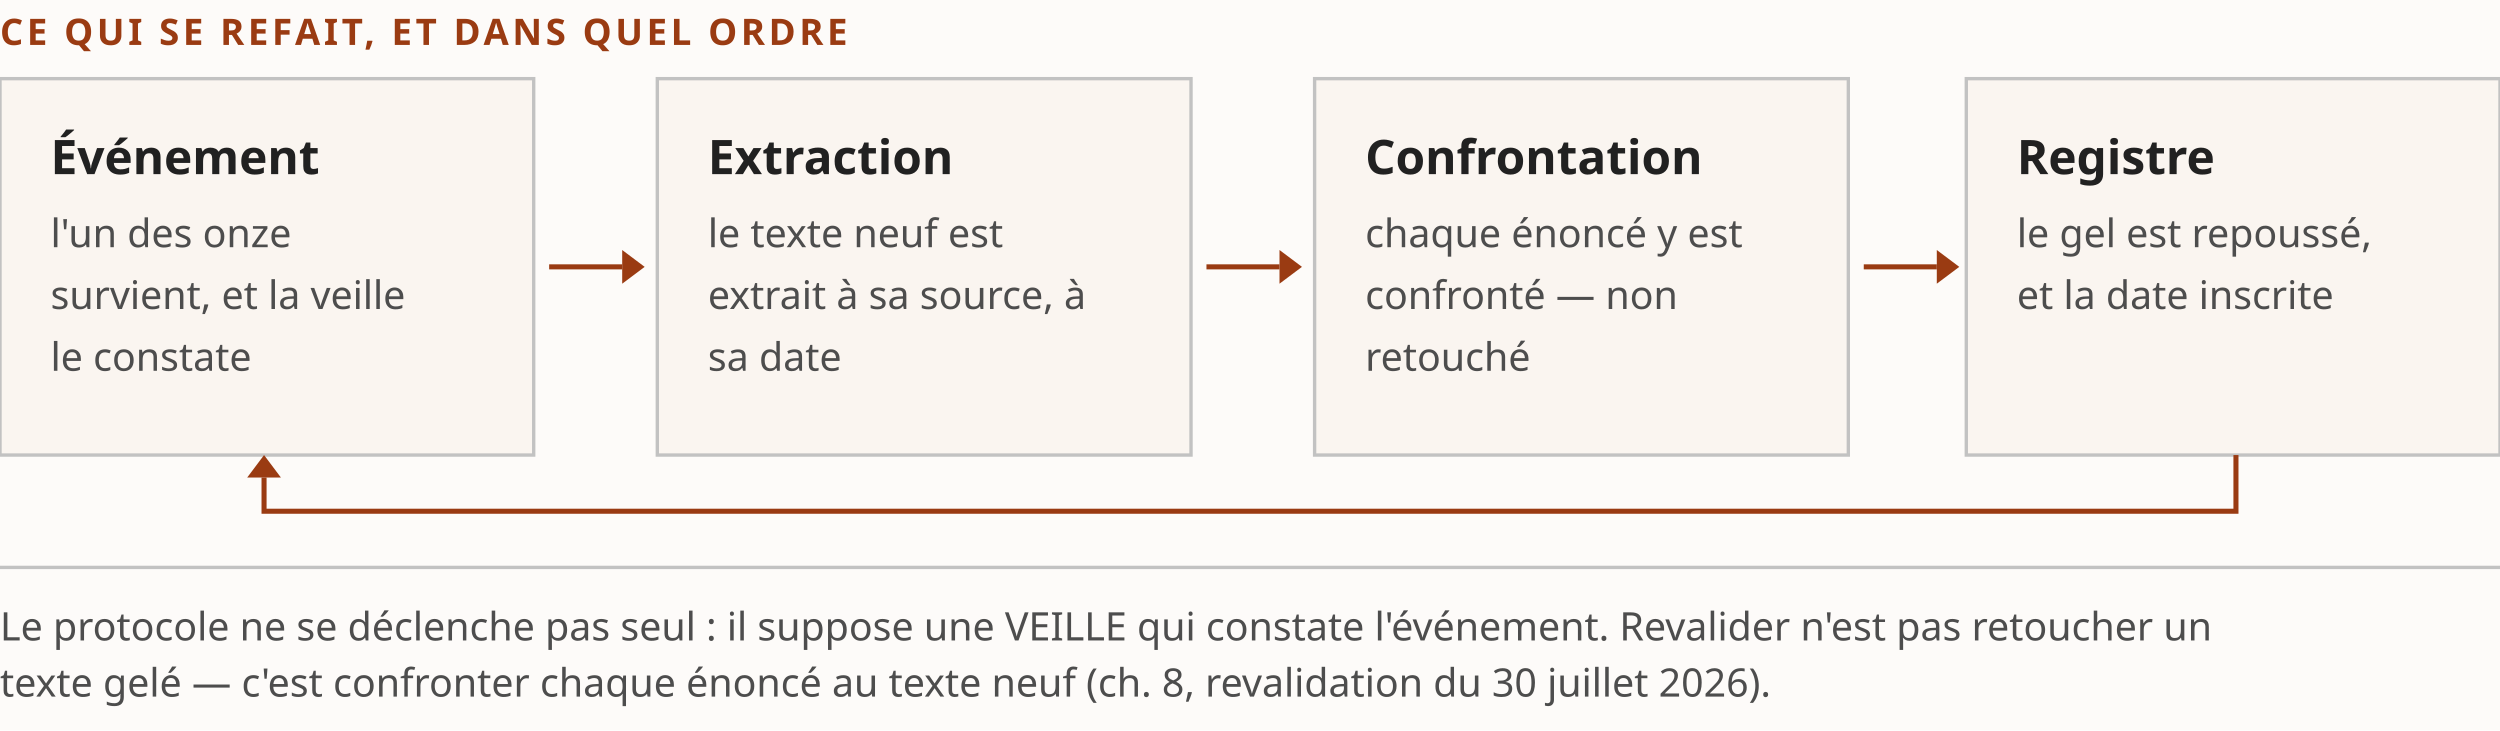
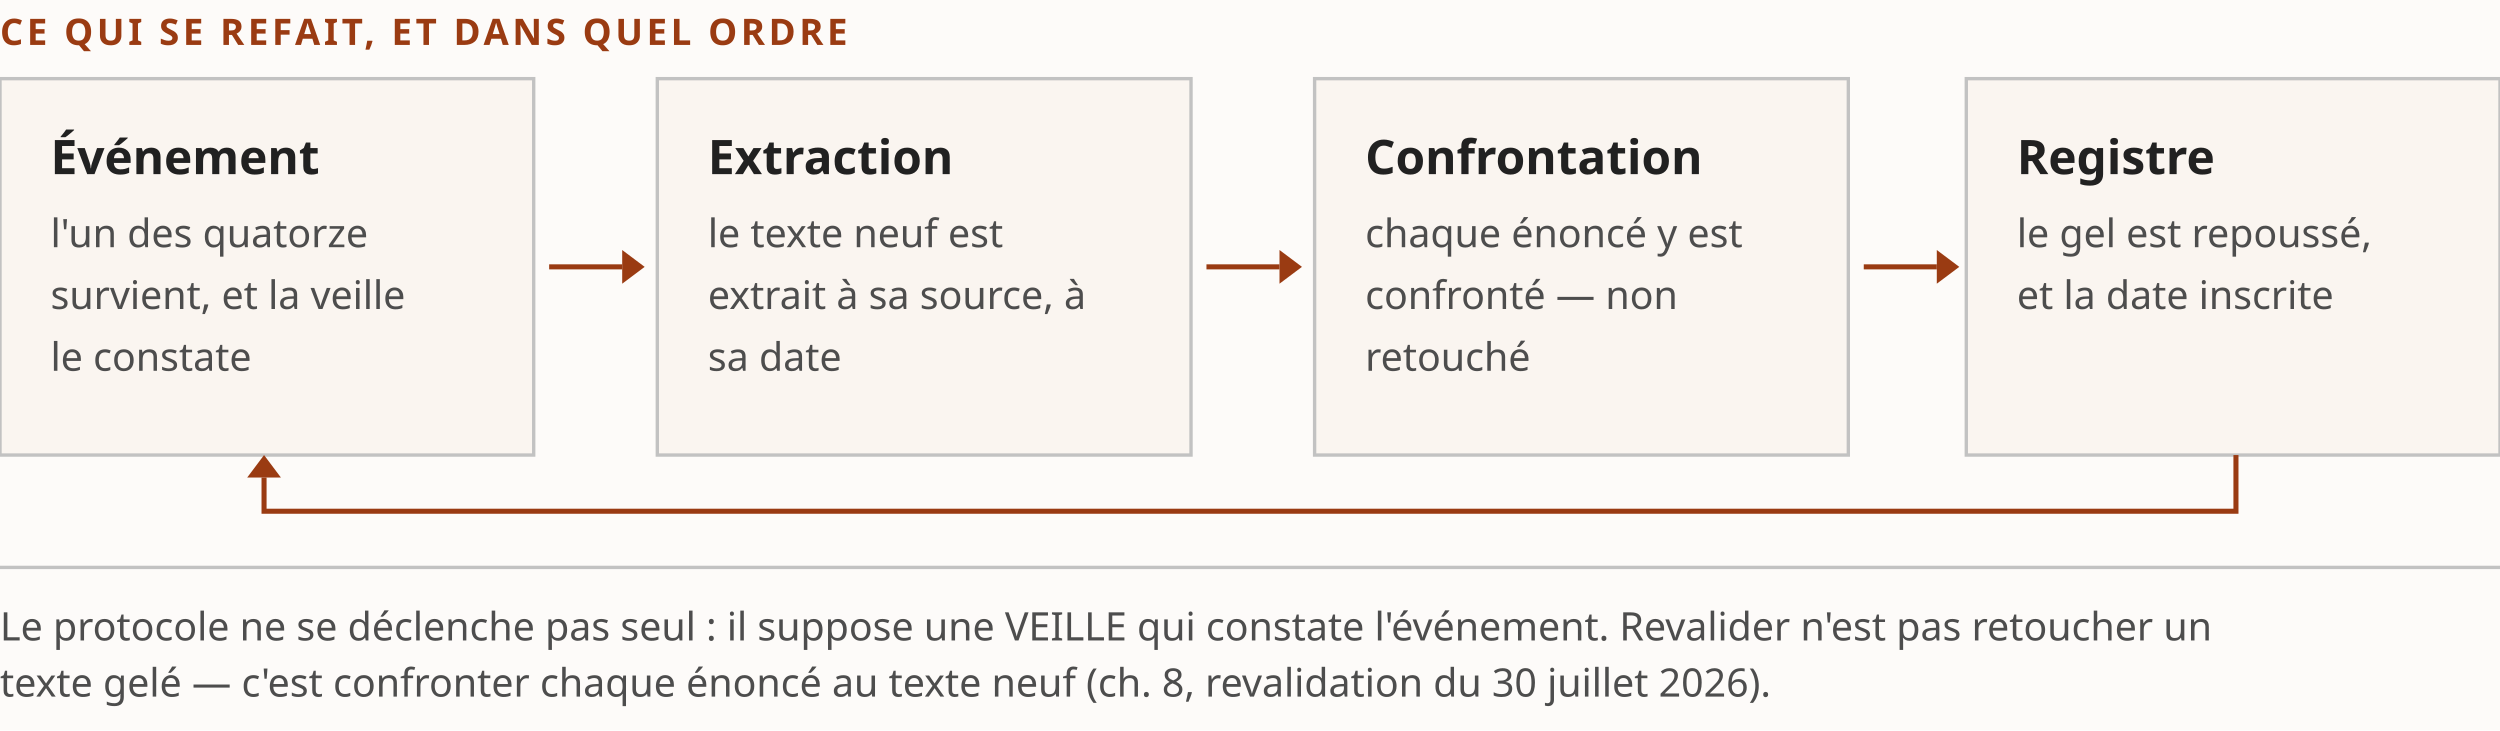
<svg xmlns="http://www.w3.org/2000/svg" viewBox="0 0 445 130" width="445" height="130" role="img" aria-label="La boucle du protocole de revalidation de la somme, et son declencheur.">
  <defs>
    <style>
  .l      { font-family: Corbel, Candara, "Segoe UI", sans-serif; }
  .bande  { font-size: 8.5px; font-weight: 700; fill: #212121; }
  .rang   { font-size: 7px;   font-weight: 700; fill: #9A3B12; }
  .titre  { font-size: 6.5px; font-weight: 700; fill: #9A3B12; letter-spacing: .1em; }
  .titreg { font-size: 6.5px; font-weight: 700; fill: #737373; letter-spacing: .1em; }
  .ann    { font-size: 7px;   fill: #4d4d4d; }
  .annf   { font-size: 7px;   font-weight: 700; fill: #212121; }
  .renvoi { font-size: 6.2px; fill: #737373; }
  .gris   { font-size: 8.5px; font-weight: 700; fill: #737373; }
  .date   { font-size: 6.5px; font-weight: 700; fill: #9A3B12; }
  </style>
  </defs>
  <rect x="0" y="0" width="445" height="130" fill="#FDFBF9" />
  <text class="l titre" x="0" y="8">CE QUI SE REFAIT, ET DANS QUEL ORDRE</text>
  <rect x="0" y="14" width="95" height="67" fill="#FAF5F0" stroke="#C2C2C2" stroke-width=".6" />
  <text class="l bande" x="9" y="31">Événement</text>
-   <text class="l ann" x="9" y="44">l'un des onze</text>
+   <text class="l ann" x="9" y="44">l'un des quatorze</text>
  <text class="l ann" x="9" y="55">survient, et la veille</text>
  <text class="l ann" x="9" y="66">le constate</text>
  <path d="M 97.75 47.5 H 110.75" fill="none" stroke="#9A3B12" stroke-width=".9" />
  <path d="M 114.75 47.5 l -4 -3 v 6 z" fill="#9A3B12" />
  <rect x="117" y="14" width="95" height="67" fill="#FAF5F0" stroke="#C2C2C2" stroke-width=".6" />
  <text class="l bande" x="126" y="31">Extraction</text>
  <text class="l ann" x="126" y="44">le texte neuf est</text>
  <text class="l ann" x="126" y="55">extrait à sa source, à</text>
  <text class="l ann" x="126" y="66">sa date</text>
  <path d="M 214.75 47.5 H 227.75" fill="none" stroke="#9A3B12" stroke-width=".9" />
  <path d="M 231.75 47.5 l -4 -3 v 6 z" fill="#9A3B12" />
  <rect x="234" y="14" width="95" height="67" fill="#FAF5F0" stroke="#C2C2C2" stroke-width=".6" />
  <text class="l bande" x="243" y="31">Confrontation</text>
  <text class="l ann" x="243" y="44">chaque énoncé y est</text>
  <text class="l ann" x="243" y="55">confronté — non</text>
  <text class="l ann" x="243" y="66">retouché</text>
  <path d="M 331.75 47.5 H 344.75" fill="none" stroke="#9A3B12" stroke-width=".9" />
  <path d="M 348.75 47.5 l -4 -3 v 6 z" fill="#9A3B12" />
  <rect x="350" y="14" width="95" height="67" fill="#FAF5F0" stroke="#C2C2C2" stroke-width=".6" />
  <text class="l bande" x="359" y="31">Registre</text>
  <text class="l ann" x="359" y="44">le gel est repoussé,</text>
  <text class="l ann" x="359" y="55">et la date inscrite</text>
  <path d="M 398 81 V 91 H 47 V 85" fill="none" stroke="#9A3B12" stroke-width=".9" />
  <path d="M 47 81 l -3 4 h 6 z" fill="#9A3B12" />
  <path d="M 0 101 H 445" fill="none" stroke="#C2C2C2" stroke-width=".6" />
  <text class="l ann" x="0" y="114">Le protocole ne se déclenche pas seul : il suppose une VEILLE qui constate l'événement. Revalider n'est pas retoucher un</text>
  <text class="l ann" x="0" y="124">texte gelé — c'est confronter chaque énoncé au texte neuf (ch. 8, revalidation du 30 juillet 2026).</text>
</svg>
